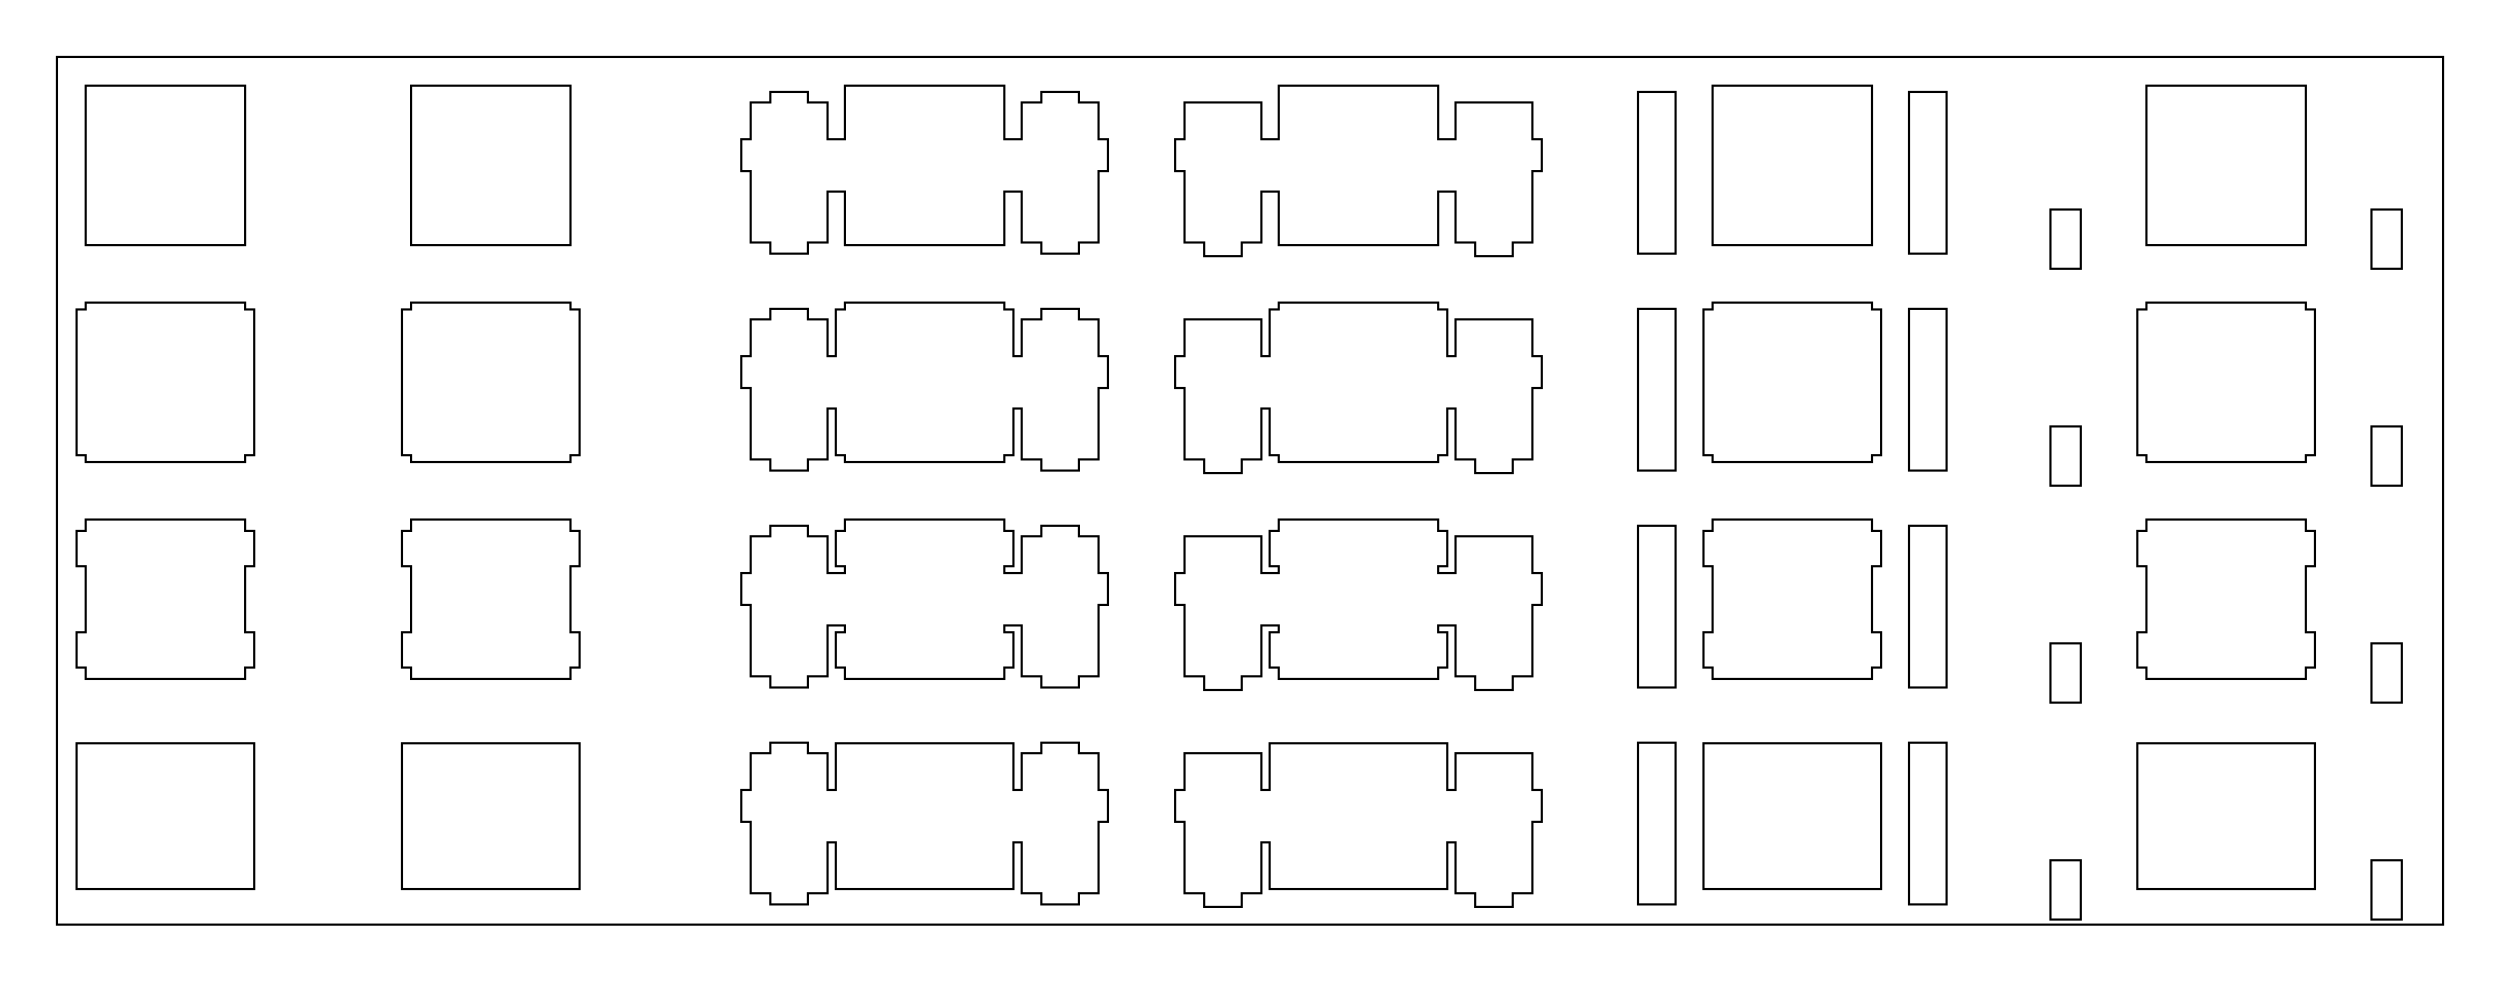
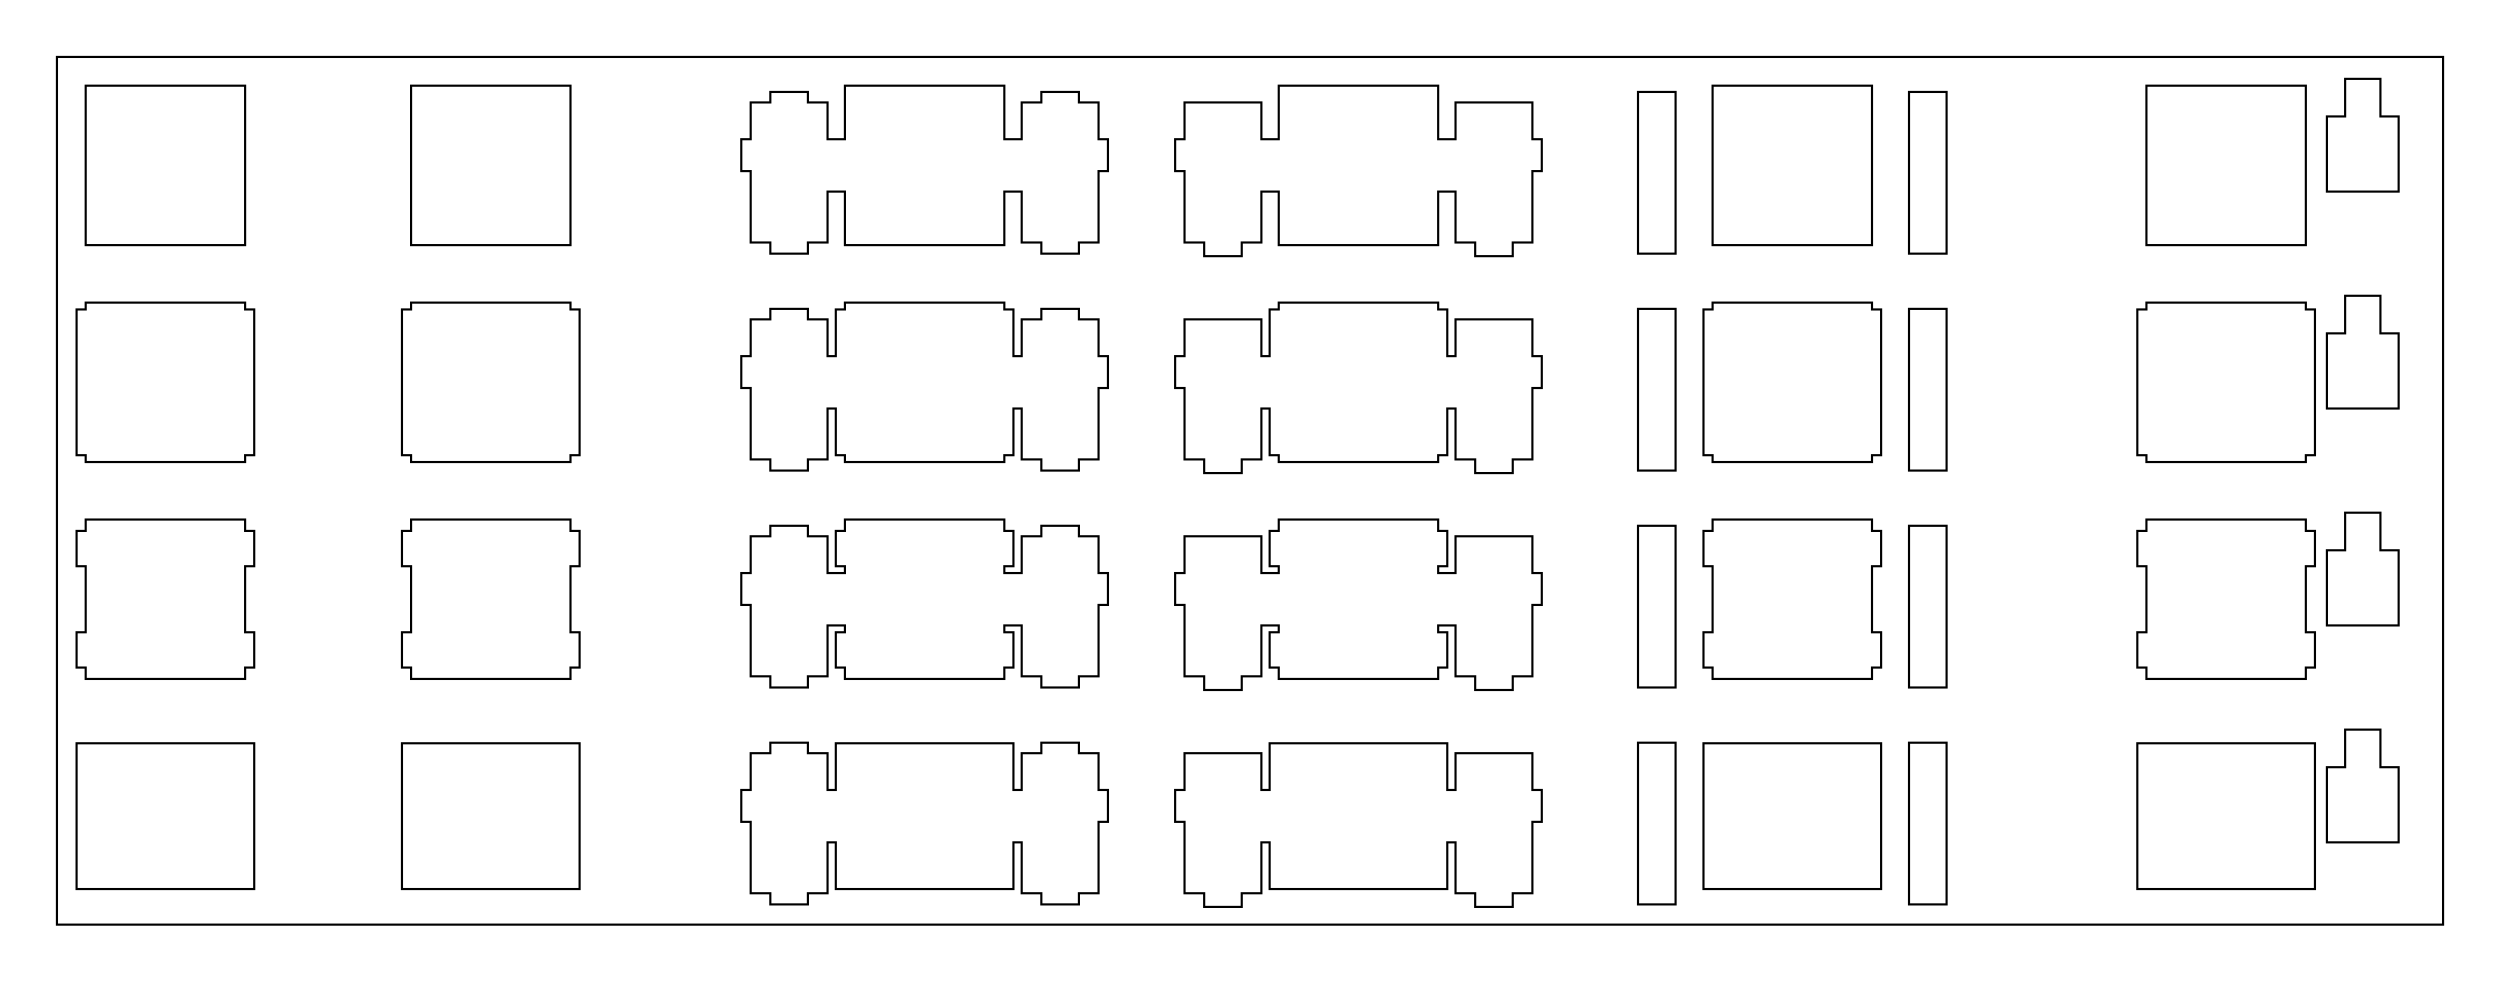
<svg xmlns="http://www.w3.org/2000/svg" width="219.552mm" height="86.202mm" viewBox="0.000 0.000 219.552 86.202">
  <polygon points="214.552,81.202 5.001,81.202 5.001,5.001 214.552,5.001" style="fill:none;stroke-width:0.05mm;stroke:black" />
-   <polygon points="180.072,75.549 180.072,80.756 182.738,80.756 182.738,75.549" style="fill:none;stroke-width:0.05mm;stroke:black" />
-   <polygon points="208.264,75.549 208.264,80.756 210.930,80.756 210.930,75.549" style="fill:none;stroke-width:0.05mm;stroke:black" />
  <polygon points="111.501,65.275 111.501,69.376 110.776,69.376 110.776,66.146 104.026,66.146 104.026,69.376 103.201,69.376 103.201,72.176 104.026,72.176 104.026,78.446 105.751,78.446 105.751,79.646 109.051,79.646 109.051,78.446 110.776,78.446 110.776,73.976 111.501,73.976 111.501,78.076 127.101,78.076 127.101,73.976 127.826,73.976 127.826,78.446 129.551,78.446 129.551,79.646 132.851,79.646 132.851,78.446 134.576,78.446 134.576,72.176 135.401,72.176 135.401,69.376 134.576,69.376 134.576,66.146 127.826,66.146 127.826,69.376 127.101,69.376 127.101,65.275" style="fill:none;stroke-width:0.05mm;stroke:black" />
+   <polygon points="167.651,65.225 167.651,79.426 170.951,79.426 170.951,65.225" style="fill:none;stroke-width:0.05mm;stroke:black" />
+   <polygon points="143.851,65.225 143.851,79.426 147.151,79.426 147.151,65.225" style="fill:none;stroke-width:0.05mm;stroke:black" />
  <polygon points="67.651,65.225 67.651,66.146 65.926,66.146 65.926,69.376 65.100,69.376 65.100,72.176 65.926,72.176 65.926,78.446 67.651,78.446 67.651,79.426 70.951,79.426 70.951,78.446 72.676,78.446 72.676,73.976 73.401,73.976 73.401,78.076 89.001,78.076 89.001,73.976 89.726,73.976 89.726,78.446 91.451,78.446 91.451,79.426 94.751,79.426 94.751,78.446 96.476,78.446 96.476,72.176 97.301,72.176 97.301,69.376 96.476,69.376 96.476,66.146 94.751,66.146 94.751,65.225 91.451,65.225 91.451,66.146 89.726,66.146 89.726,69.376 89.001,69.376 89.001,65.275 73.401,65.275 73.401,69.376 72.676,69.376 72.676,66.146 70.951,66.146 70.951,65.225" style="fill:none;stroke-width:0.05mm;stroke:black" />
-   <polygon points="143.851,65.225 143.851,79.426 147.151,79.426 147.151,65.225" style="fill:none;stroke-width:0.05mm;stroke:black" />
-   <polygon points="167.651,65.225 167.651,79.426 170.951,79.426 170.951,65.225" style="fill:none;stroke-width:0.05mm;stroke:black" />
+   <polygon points="187.701,65.275 187.701,78.076 203.301,78.076 203.301,65.275" style="fill:none;stroke-width:0.05mm;stroke:black" />
+   <polygon points="149.601,65.275 149.601,78.076 165.201,78.076 165.201,65.275" style="fill:none;stroke-width:0.05mm;stroke:black" />
+   <polygon points="35.301,65.275 35.301,78.076 50.901,78.076 50.901,65.275" style="fill:none;stroke-width:0.05mm;stroke:black" />
  <polygon points="6.726,65.275 6.726,78.076 22.326,78.076 22.326,65.275" style="fill:none;stroke-width:0.05mm;stroke:black" />
-   <polygon points="35.301,65.275 35.301,78.076 50.901,78.076 50.901,65.275" style="fill:none;stroke-width:0.05mm;stroke:black" />
-   <polygon points="149.601,65.275 149.601,78.076 165.201,78.076 165.201,65.275" style="fill:none;stroke-width:0.05mm;stroke:black" />
-   <polygon points="187.701,65.275 187.701,78.076 203.301,78.076 203.301,65.275" style="fill:none;stroke-width:0.05mm;stroke:black" />
-   <polygon points="180.072,56.499 180.072,61.706 182.738,61.706 182.738,56.499" style="fill:none;stroke-width:0.05mm;stroke:black" />
-   <polygon points="208.264,56.499 208.264,61.706 210.930,61.706 210.930,56.499" style="fill:none;stroke-width:0.05mm;stroke:black" />
+   <polygon points="205.951,64.076 205.951,67.376 204.351,67.376 204.351,73.976 210.651,73.976 210.651,67.376 209.051,67.376 209.051,64.076" style="fill:none;stroke-width:0.05mm;stroke:black" />
  <polygon points="112.301,45.626 112.301,46.626 111.501,46.626 111.501,49.726 112.301,49.726 112.301,50.326 110.776,50.326 110.776,47.096 104.026,47.096 104.026,50.326 103.201,50.326 103.201,53.126 104.026,53.126 104.026,59.395 105.751,59.395 105.751,60.596 109.051,60.596 109.051,59.395 110.776,59.395 110.776,54.926 112.301,54.926 112.301,55.526 111.501,55.526 111.501,58.626 112.301,58.626 112.301,59.626 126.301,59.626 126.301,58.626 127.101,58.626 127.101,55.526 126.301,55.526 126.301,54.926 127.826,54.926 127.826,59.395 129.551,59.395 129.551,60.596 132.851,60.596 132.851,59.395 134.576,59.395 134.576,53.126 135.401,53.126 135.401,50.326 134.576,50.326 134.576,47.096 127.826,47.096 127.826,50.326 126.301,50.326 126.301,49.726 127.101,49.726 127.101,46.626 126.301,46.626 126.301,45.626" style="fill:none;stroke-width:0.05mm;stroke:black" />
+   <polygon points="167.651,46.176 167.651,60.376 170.951,60.376 170.951,46.176" style="fill:none;stroke-width:0.05mm;stroke:black" />
+   <polygon points="143.851,46.176 143.851,60.376 147.151,60.376 147.151,46.176" style="fill:none;stroke-width:0.05mm;stroke:black" />
  <polygon points="74.201,45.626 74.201,46.626 73.401,46.626 73.401,49.726 74.201,49.726 74.201,50.326 72.676,50.326 72.676,47.096 70.951,47.096 70.951,46.176 67.651,46.176 67.651,47.096 65.926,47.096 65.926,50.326 65.100,50.326 65.100,53.126 65.926,53.126 65.926,59.395 67.651,59.395 67.651,60.376 70.951,60.376 70.951,59.395 72.676,59.395 72.676,54.926 74.201,54.926 74.201,55.526 73.401,55.526 73.401,58.626 74.201,58.626 74.201,59.626 88.201,59.626 88.201,58.626 89.001,58.626 89.001,55.526 88.201,55.526 88.201,54.926 89.726,54.926 89.726,59.395 91.451,59.395 91.451,60.376 94.751,60.376 94.751,59.395 96.476,59.395 96.476,53.126 97.301,53.126 97.301,50.326 96.476,50.326 96.476,47.096 94.751,47.096 94.751,46.176 91.451,46.176 91.451,47.096 89.726,47.096 89.726,50.326 88.201,50.326 88.201,49.726 89.001,49.726 89.001,46.626 88.201,46.626 88.201,45.626" style="fill:none;stroke-width:0.05mm;stroke:black" />
-   <polygon points="143.851,46.176 143.851,60.376 147.151,60.376 147.151,46.176" style="fill:none;stroke-width:0.05mm;stroke:black" />
-   <polygon points="167.651,46.176 167.651,60.376 170.951,60.376 170.951,46.176" style="fill:none;stroke-width:0.05mm;stroke:black" />
+   <polygon points="188.501,45.626 188.501,46.626 187.701,46.626 187.701,49.726 188.501,49.726 188.501,55.526 187.701,55.526 187.701,58.626 188.501,58.626 188.501,59.626 202.501,59.626 202.501,58.626 203.301,58.626 203.301,55.526 202.501,55.526 202.501,49.726 203.301,49.726 203.301,46.626 202.501,46.626 202.501,45.626" style="fill:none;stroke-width:0.05mm;stroke:black" />
+   <polygon points="150.401,45.626 150.401,46.626 149.601,46.626 149.601,49.726 150.401,49.726 150.401,55.526 149.601,55.526 149.601,58.626 150.401,58.626 150.401,59.626 164.401,59.626 164.401,58.626 165.201,58.626 165.201,55.526 164.401,55.526 164.401,49.726 165.201,49.726 165.201,46.626 164.401,46.626 164.401,45.626" style="fill:none;stroke-width:0.05mm;stroke:black" />
+   <polygon points="36.101,45.626 36.101,46.626 35.301,46.626 35.301,49.726 36.101,49.726 36.101,55.526 35.301,55.526 35.301,58.626 36.101,58.626 36.101,59.626 50.101,59.626 50.101,58.626 50.901,58.626 50.901,55.526 50.101,55.526 50.101,49.726 50.901,49.726 50.901,46.626 50.101,46.626 50.101,45.626" style="fill:none;stroke-width:0.05mm;stroke:black" />
  <polygon points="7.526,45.626 7.526,46.626 6.726,46.626 6.726,49.726 7.526,49.726 7.526,55.526 6.726,55.526 6.726,58.626 7.526,58.626 7.526,59.626 21.526,59.626 21.526,58.626 22.326,58.626 22.326,55.526 21.526,55.526 21.526,49.726 22.326,49.726 22.326,46.626 21.526,46.626 21.526,45.626" style="fill:none;stroke-width:0.05mm;stroke:black" />
-   <polygon points="36.101,45.626 36.101,46.626 35.301,46.626 35.301,49.726 36.101,49.726 36.101,55.526 35.301,55.526 35.301,58.626 36.101,58.626 36.101,59.626 50.101,59.626 50.101,58.626 50.901,58.626 50.901,55.526 50.101,55.526 50.101,49.726 50.901,49.726 50.901,46.626 50.101,46.626 50.101,45.626" style="fill:none;stroke-width:0.05mm;stroke:black" />
-   <polygon points="150.401,45.626 150.401,46.626 149.601,46.626 149.601,49.726 150.401,49.726 150.401,55.526 149.601,55.526 149.601,58.626 150.401,58.626 150.401,59.626 164.401,59.626 164.401,58.626 165.201,58.626 165.201,55.526 164.401,55.526 164.401,49.726 165.201,49.726 165.201,46.626 164.401,46.626 164.401,45.626" style="fill:none;stroke-width:0.05mm;stroke:black" />
-   <polygon points="188.501,45.626 188.501,46.626 187.701,46.626 187.701,49.726 188.501,49.726 188.501,55.526 187.701,55.526 187.701,58.626 188.501,58.626 188.501,59.626 202.501,59.626 202.501,58.626 203.301,58.626 203.301,55.526 202.501,55.526 202.501,49.726 203.301,49.726 203.301,46.626 202.501,46.626 202.501,45.626" style="fill:none;stroke-width:0.05mm;stroke:black" />
-   <polygon points="180.072,37.449 180.072,42.656 182.738,42.656 182.738,37.449" style="fill:none;stroke-width:0.05mm;stroke:black" />
-   <polygon points="208.264,37.449 208.264,42.656 210.930,42.656 210.930,37.449" style="fill:none;stroke-width:0.05mm;stroke:black" />
+   <polygon points="205.951,45.026 205.951,48.326 204.351,48.326 204.351,54.926 210.651,54.926 210.651,48.326 209.051,48.326 209.051,45.026" style="fill:none;stroke-width:0.05mm;stroke:black" />
  <polygon points="112.301,26.576 112.301,27.176 111.501,27.176 111.501,31.276 110.776,31.276 110.776,28.046 104.026,28.046 104.026,31.276 103.201,31.276 103.201,34.076 104.026,34.076 104.026,40.346 105.751,40.346 105.751,41.546 109.051,41.546 109.051,40.346 110.776,40.346 110.776,35.876 111.501,35.876 111.501,39.976 112.301,39.976 112.301,40.576 126.301,40.576 126.301,39.976 127.101,39.976 127.101,35.876 127.826,35.876 127.826,40.346 129.551,40.346 129.551,41.546 132.851,41.546 132.851,40.346 134.576,40.346 134.576,34.076 135.401,34.076 135.401,31.276 134.576,31.276 134.576,28.046 127.826,28.046 127.826,31.276 127.101,31.276 127.101,27.176 126.301,27.176 126.301,26.576" style="fill:none;stroke-width:0.05mm;stroke:black" />
+   <polygon points="167.651,27.126 167.651,41.326 170.951,41.326 170.951,27.126" style="fill:none;stroke-width:0.05mm;stroke:black" />
+   <polygon points="143.851,27.126 143.851,41.326 147.151,41.326 147.151,27.126" style="fill:none;stroke-width:0.05mm;stroke:black" />
  <polygon points="74.201,26.576 74.201,27.176 73.401,27.176 73.401,31.276 72.676,31.276 72.676,28.046 70.951,28.046 70.951,27.126 67.651,27.126 67.651,28.046 65.926,28.046 65.926,31.276 65.100,31.276 65.100,34.076 65.926,34.076 65.926,40.346 67.651,40.346 67.651,41.326 70.951,41.326 70.951,40.346 72.676,40.346 72.676,35.876 73.401,35.876 73.401,39.976 74.201,39.976 74.201,40.576 88.201,40.576 88.201,39.976 89.001,39.976 89.001,35.876 89.726,35.876 89.726,40.346 91.451,40.346 91.451,41.326 94.751,41.326 94.751,40.346 96.476,40.346 96.476,34.076 97.301,34.076 97.301,31.276 96.476,31.276 96.476,28.046 94.751,28.046 94.751,27.126 91.451,27.126 91.451,28.046 89.726,28.046 89.726,31.276 89.001,31.276 89.001,27.176 88.201,27.176 88.201,26.576" style="fill:none;stroke-width:0.05mm;stroke:black" />
-   <polygon points="143.851,27.126 143.851,41.326 147.151,41.326 147.151,27.126" style="fill:none;stroke-width:0.05mm;stroke:black" />
-   <polygon points="167.651,27.126 167.651,41.326 170.951,41.326 170.951,27.126" style="fill:none;stroke-width:0.05mm;stroke:black" />
+   <polygon points="188.501,26.576 188.501,27.176 187.701,27.176 187.701,39.976 188.501,39.976 188.501,40.576 202.501,40.576 202.501,39.976 203.301,39.976 203.301,27.176 202.501,27.176 202.501,26.576" style="fill:none;stroke-width:0.05mm;stroke:black" />
+   <polygon points="150.401,26.576 150.401,27.176 149.601,27.176 149.601,39.976 150.401,39.976 150.401,40.576 164.401,40.576 164.401,39.976 165.201,39.976 165.201,27.176 164.401,27.176 164.401,26.576" style="fill:none;stroke-width:0.05mm;stroke:black" />
+   <polygon points="36.101,26.576 36.101,27.176 35.301,27.176 35.301,39.976 36.101,39.976 36.101,40.576 50.101,40.576 50.101,39.976 50.901,39.976 50.901,27.176 50.101,27.176 50.101,26.576" style="fill:none;stroke-width:0.05mm;stroke:black" />
  <polygon points="7.526,26.576 7.526,27.176 6.726,27.176 6.726,39.976 7.526,39.976 7.526,40.576 21.526,40.576 21.526,39.976 22.326,39.976 22.326,27.176 21.526,27.176 21.526,26.576" style="fill:none;stroke-width:0.05mm;stroke:black" />
-   <polygon points="36.101,26.576 36.101,27.176 35.301,27.176 35.301,39.976 36.101,39.976 36.101,40.576 50.101,40.576 50.101,39.976 50.901,39.976 50.901,27.176 50.101,27.176 50.101,26.576" style="fill:none;stroke-width:0.05mm;stroke:black" />
-   <polygon points="150.401,26.576 150.401,27.176 149.601,27.176 149.601,39.976 150.401,39.976 150.401,40.576 164.401,40.576 164.401,39.976 165.201,39.976 165.201,27.176 164.401,27.176 164.401,26.576" style="fill:none;stroke-width:0.05mm;stroke:black" />
-   <polygon points="188.501,26.576 188.501,27.176 187.701,27.176 187.701,39.976 188.501,39.976 188.501,40.576 202.501,40.576 202.501,39.976 203.301,39.976 203.301,27.176 202.501,27.176 202.501,26.576" style="fill:none;stroke-width:0.05mm;stroke:black" />
-   <polygon points="180.072,18.399 180.072,23.606 182.738,23.606 182.738,18.399" style="fill:none;stroke-width:0.05mm;stroke:black" />
-   <polygon points="208.264,18.399 208.264,23.606 210.930,23.606 210.930,18.399" style="fill:none;stroke-width:0.05mm;stroke:black" />
+   <polygon points="205.951,25.976 205.951,29.276 204.351,29.276 204.351,35.876 210.651,35.876 210.651,29.276 209.051,29.276 209.051,25.976" style="fill:none;stroke-width:0.05mm;stroke:black" />
  <polygon points="112.301,7.526 112.301,12.226 110.776,12.226 110.776,8.996 104.026,8.996 104.026,12.226 103.201,12.226 103.201,15.026 104.026,15.026 104.026,21.296 105.751,21.296 105.751,22.496 109.051,22.496 109.051,21.296 110.776,21.296 110.776,16.826 112.301,16.826 112.301,21.526 126.301,21.526 126.301,16.826 127.826,16.826 127.826,21.296 129.551,21.296 129.551,22.496 132.851,22.496 132.851,21.296 134.576,21.296 134.576,15.026 135.401,15.026 135.401,12.226 134.576,12.226 134.576,8.996 127.826,8.996 127.826,12.226 126.301,12.226 126.301,7.526" style="fill:none;stroke-width:0.05mm;stroke:black" />
+   <polygon points="167.651,8.075 167.651,22.276 170.951,22.276 170.951,8.075" style="fill:none;stroke-width:0.05mm;stroke:black" />
+   <polygon points="143.851,8.075 143.851,22.276 147.151,22.276 147.151,8.075" style="fill:none;stroke-width:0.05mm;stroke:black" />
  <polygon points="74.201,7.526 74.201,12.226 72.676,12.226 72.676,8.996 70.951,8.996 70.951,8.075 67.651,8.075 67.651,8.996 65.926,8.996 65.926,12.226 65.100,12.226 65.100,15.026 65.926,15.026 65.926,21.296 67.651,21.296 67.651,22.276 70.951,22.276 70.951,21.296 72.676,21.296 72.676,16.826 74.201,16.826 74.201,21.526 88.201,21.526 88.201,16.826 89.726,16.826 89.726,21.296 91.451,21.296 91.451,22.276 94.751,22.276 94.751,21.296 96.476,21.296 96.476,15.026 97.301,15.026 97.301,12.226 96.476,12.226 96.476,8.996 94.751,8.996 94.751,8.075 91.451,8.075 91.451,8.996 89.726,8.996 89.726,12.226 88.201,12.226 88.201,7.526" style="fill:none;stroke-width:0.05mm;stroke:black" />
-   <polygon points="143.851,8.075 143.851,22.276 147.151,22.276 147.151,8.075" style="fill:none;stroke-width:0.05mm;stroke:black" />
-   <polygon points="167.651,8.075 167.651,22.276 170.951,22.276 170.951,8.075" style="fill:none;stroke-width:0.05mm;stroke:black" />
+   <polygon points="188.501,7.526 188.501,21.526 202.501,21.526 202.501,7.526" style="fill:none;stroke-width:0.05mm;stroke:black" />
+   <polygon points="150.401,7.526 150.401,21.526 164.401,21.526 164.401,7.526" style="fill:none;stroke-width:0.05mm;stroke:black" />
+   <polygon points="36.101,7.526 36.101,21.526 50.101,21.526 50.101,7.526" style="fill:none;stroke-width:0.05mm;stroke:black" />
  <polygon points="7.526,7.526 7.526,21.526 21.526,21.526 21.526,7.526" style="fill:none;stroke-width:0.05mm;stroke:black" />
-   <polygon points="36.101,7.526 36.101,21.526 50.101,21.526 50.101,7.526" style="fill:none;stroke-width:0.05mm;stroke:black" />
-   <polygon points="150.401,7.526 150.401,21.526 164.401,21.526 164.401,7.526" style="fill:none;stroke-width:0.05mm;stroke:black" />
-   <polygon points="188.501,7.526 188.501,21.526 202.501,21.526 202.501,7.526" style="fill:none;stroke-width:0.05mm;stroke:black" />
+   <polygon points="205.951,6.926 205.951,10.226 204.351,10.226 204.351,16.826 210.651,16.826 210.651,10.226 209.051,10.226 209.051,6.926" style="fill:none;stroke-width:0.05mm;stroke:black" />
</svg>
